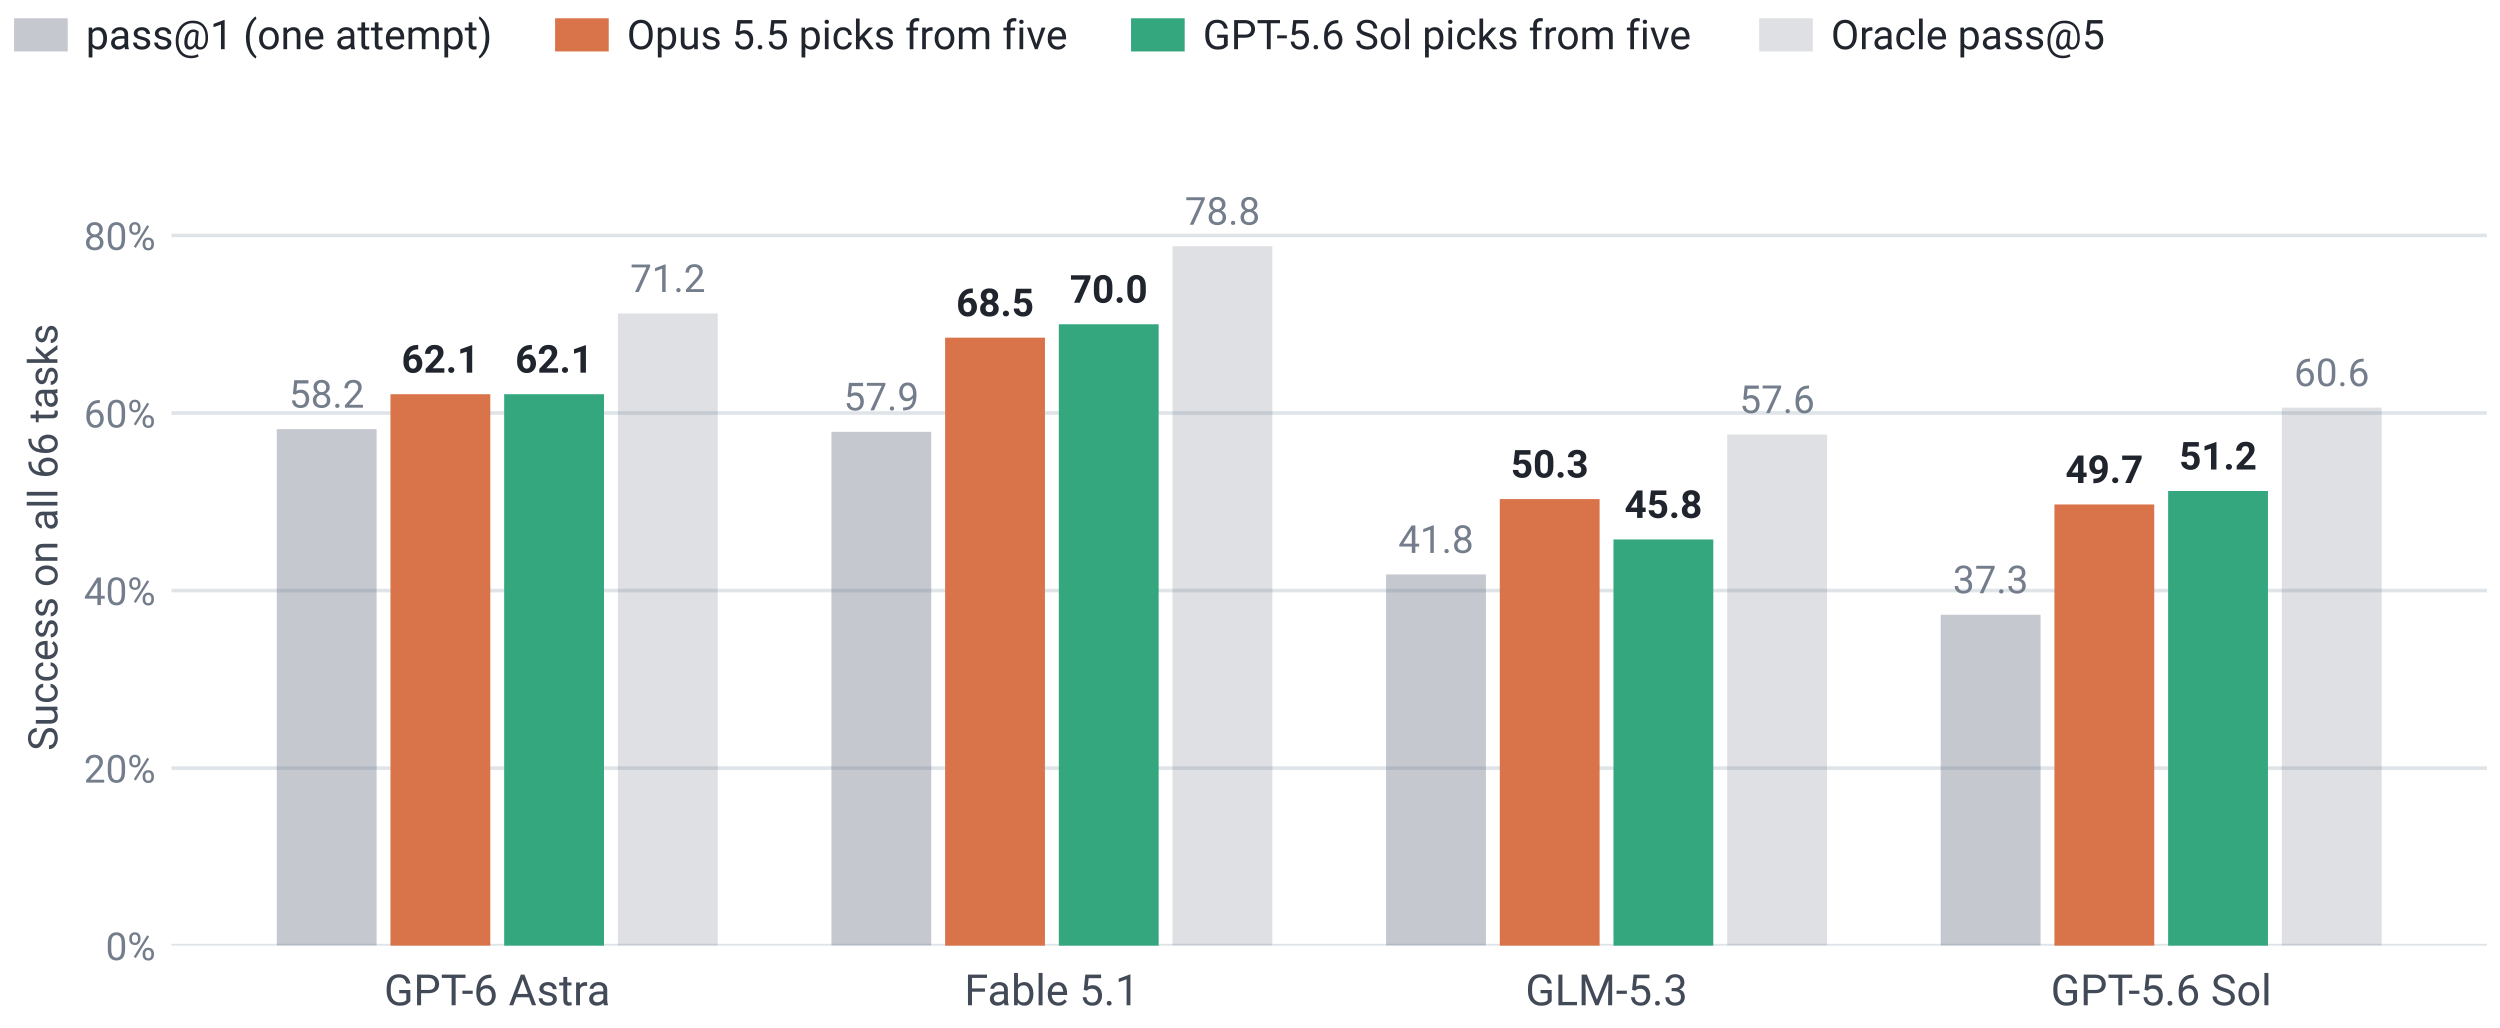
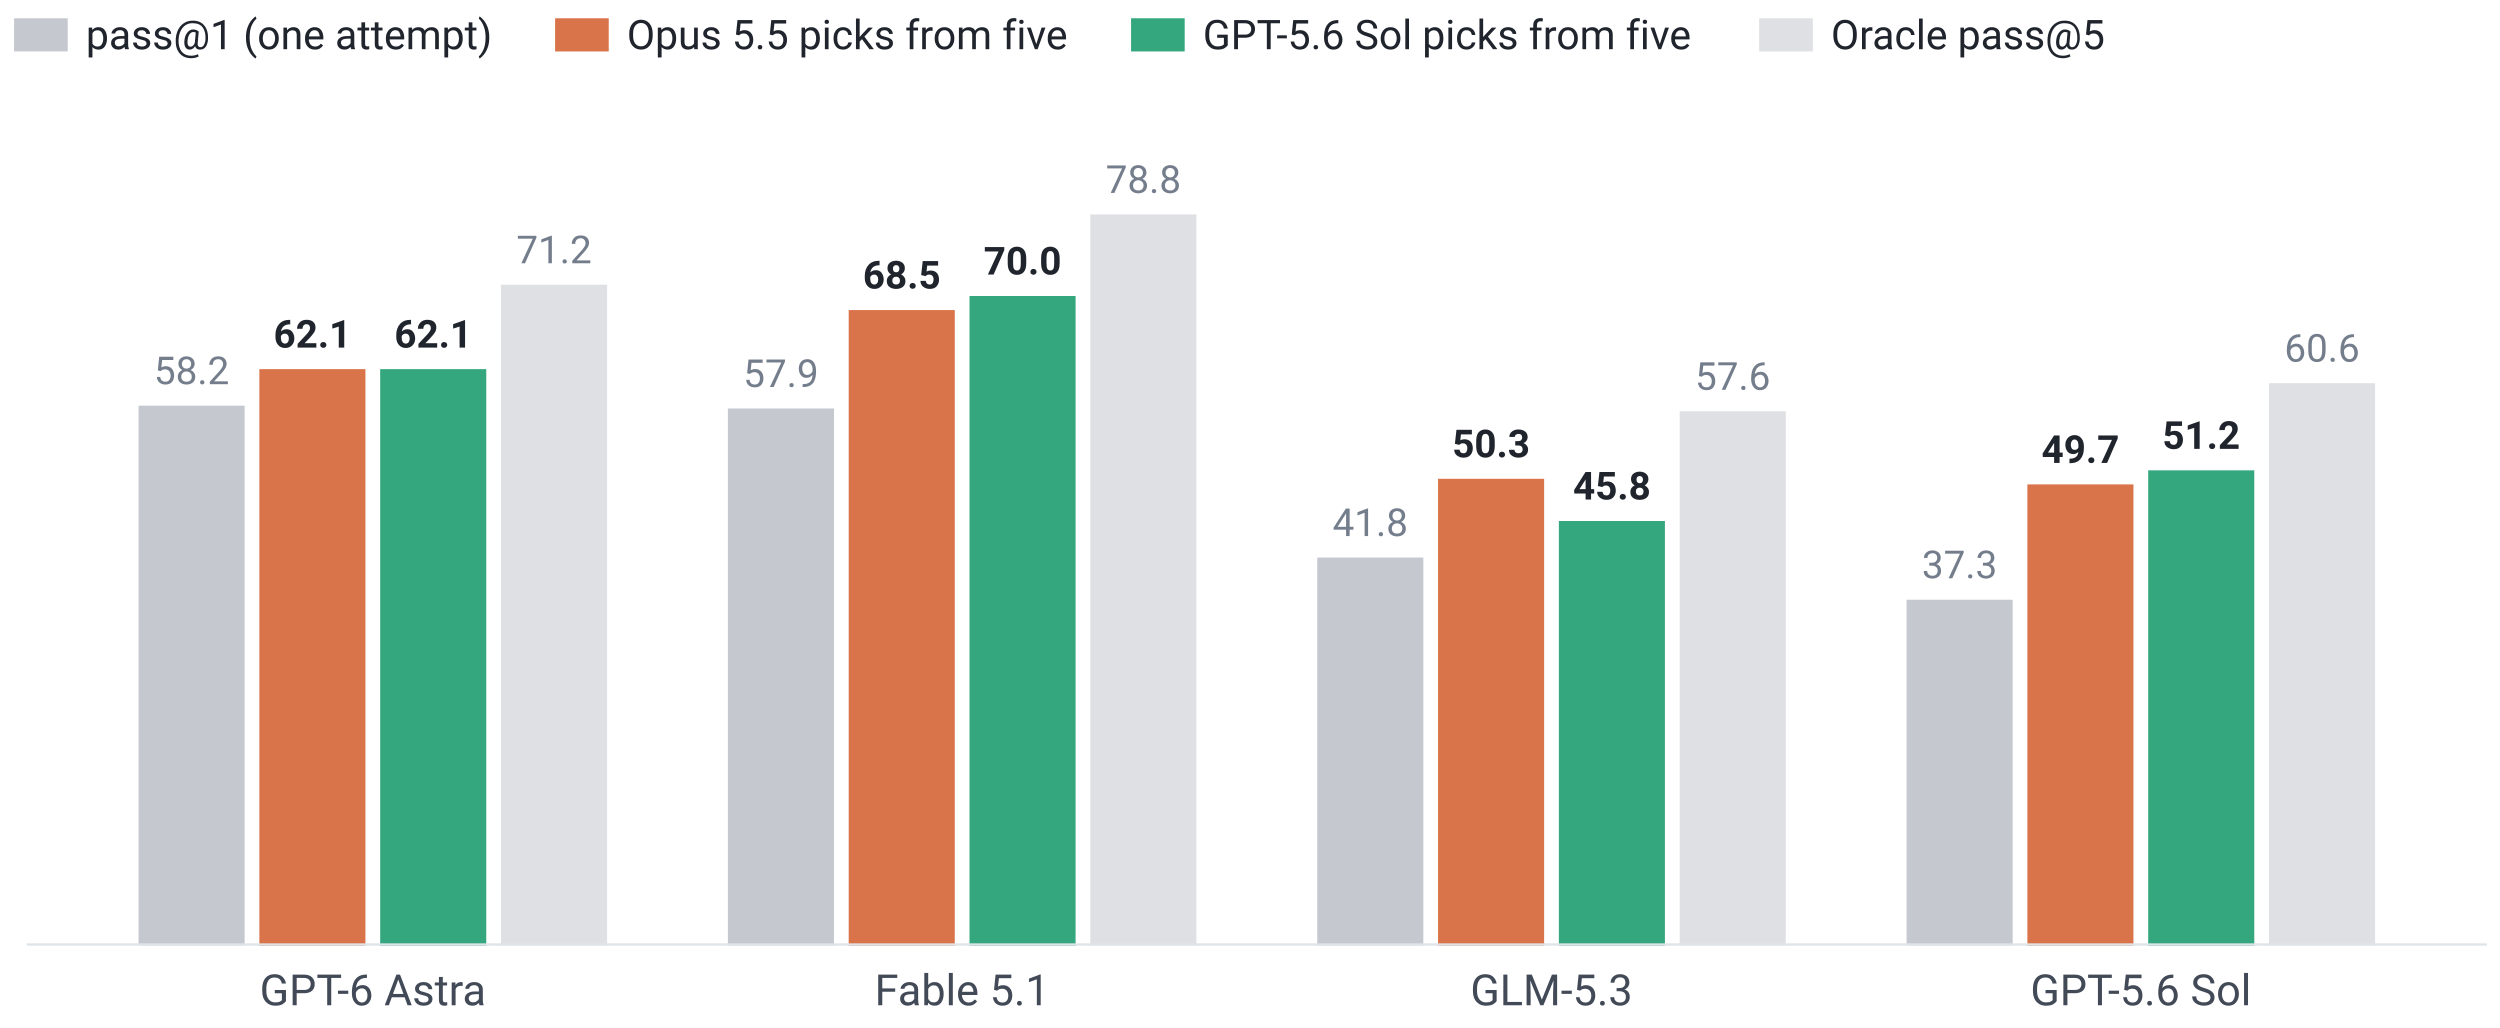
<svg xmlns="http://www.w3.org/2000/svg" width="549.96pt" height="225.96pt" viewBox="0 0 549.96 225.96" version="1.1">
  <defs>
    <style type="text/css">*{stroke-linejoin: round; stroke-linecap: butt}</style>
  </defs>
  <g id="figure_1">
    <g id="patch_1">
      <path d="M 0 225.96  L 549.96 225.96  L 549.96 0  L 0 0  L 0 225.96  z " style="fill: none" />
    </g>
    <g id="axes_1">
      <g id="patch_2">
-         <path d="M 37.731 208.025  L 547.08 208.025  L 547.08 28.366  L 37.731 28.366  L 37.731 208.025  z " style="fill: none" />
+         <path d="M 5.88 208.025  L 547.08 208.025  L 547.08 28.366  L 5.88 28.366  L 5.88 208.025  z " style="fill: none" />
      </g>
      <g id="matplotlib.axis_1">
        <g id="xtick_1">
          <g id="line2d_1" />
          <g id="text_1">
-             <text style="font-size: 9.5px; font-family: 'Roboto'; text-anchor: middle; fill: #434a57" x="109.384" y="221.15" transform="rotate(-0 109.3841 221.1501)">GPT-6 Astra</text>
+             <text style="font-size: 9.5px; font-family: 'Roboto'; text-anchor: middle; fill: #434a57" x="82.014" y="221.15" transform="rotate(-0 82.01377 221.1501)">GPT-6 Astra</text>
          </g>
        </g>
        <g id="xtick_2">
          <g id="line2d_2" />
          <g id="text_2">
-             <text style="font-size: 9.5px; font-family: 'Roboto'; text-anchor: middle; fill: #434a57" x="231.398" y="221.15" transform="rotate(-0 231.3983 221.1501)">Fable 5.1</text>
+             <text style="font-size: 9.5px; font-family: 'Roboto'; text-anchor: middle; fill: #434a57" x="211.658" y="221.15" transform="rotate(-0 211.6579 221.1501)">Fable 5.1</text>
          </g>
        </g>
        <g id="xtick_3">
          <g id="line2d_3" />
          <g id="text_3">
-             <text style="font-size: 9.5px; font-family: 'Roboto'; text-anchor: middle; fill: #434a57" x="353.413" y="221.15" transform="rotate(-0 353.4126 221.1501)">GLM-5.3</text>
+             <text style="font-size: 9.5px; font-family: 'Roboto'; text-anchor: middle; fill: #434a57" x="341.302" y="221.15" transform="rotate(-0 341.3021 221.1501)">GLM-5.3</text>
          </g>
        </g>
        <g id="xtick_4">
          <g id="line2d_4" />
          <g id="text_4">
-             <text style="font-size: 9.5px; font-family: 'Roboto'; text-anchor: middle; fill: #434a57" x="475.427" y="221.15" transform="rotate(-0 475.4269 221.1501)">GPT-5.6 Sol</text>
+             <text style="font-size: 9.5px; font-family: 'Roboto'; text-anchor: middle; fill: #434a57" x="470.946" y="221.15" transform="rotate(-0 470.9462 221.1501)">GPT-5.6 Sol</text>
          </g>
        </g>
      </g>
-       <g id="matplotlib.axis_2">
-         <g id="ytick_1">
-           <g id="line2d_5">
-             <path d="M 37.731 208.025  L 547.08 208.025  " clip-path="url(#p287e3539fa)" style="fill: none; stroke: #dfe4e9; stroke-width: 0.8; stroke-linecap: square" />
-           </g>
-           <g id="line2d_6" />
-           <g id="text_5">
-             <text style="font-size: 8.5px; font-family: 'Roboto'; text-anchor: end; fill: #747d8b" x="34.231" y="211.213" transform="rotate(-0 34.23118 211.2126)">0%</text>
-           </g>
-         </g>
-         <g id="ytick_2">
-           <g id="line2d_7">
-             <path d="M 37.731 168.969  L 547.08 168.969  " clip-path="url(#p287e3539fa)" style="fill: none; stroke: #dfe4e9; stroke-width: 0.8; stroke-linecap: square" />
-           </g>
-           <g id="line2d_8" />
-           <g id="text_6">
-             <text style="font-size: 8.5px; font-family: 'Roboto'; text-anchor: end; fill: #747d8b" x="34.231" y="172.156" transform="rotate(-0 34.23118 172.1563)">20%</text>
-           </g>
-         </g>
-         <g id="ytick_3">
-           <g id="line2d_9">
-             <path d="M 37.731 129.913  L 547.08 129.913  " clip-path="url(#p287e3539fa)" style="fill: none; stroke: #dfe4e9; stroke-width: 0.8; stroke-linecap: square" />
-           </g>
-           <g id="line2d_10" />
-           <g id="text_7">
-             <text style="font-size: 8.5px; font-family: 'Roboto'; text-anchor: end; fill: #747d8b" x="34.231" y="133.1" transform="rotate(-0 34.23118 133.1)">40%</text>
-           </g>
-         </g>
-         <g id="ytick_4">
-           <g id="line2d_11">
-             <path d="M 37.731 90.856  L 547.08 90.856  " clip-path="url(#p287e3539fa)" style="fill: none; stroke: #dfe4e9; stroke-width: 0.8; stroke-linecap: square" />
-           </g>
-           <g id="line2d_12" />
-           <g id="text_8">
-             <text style="font-size: 8.5px; font-family: 'Roboto'; text-anchor: end; fill: #747d8b" x="34.231" y="94.044" transform="rotate(-0 34.23118 94.04373)">60%</text>
-           </g>
-         </g>
-         <g id="ytick_5">
-           <g id="line2d_13">
-             <path d="M 37.731 51.8  L 547.08 51.8  " clip-path="url(#p287e3539fa)" style="fill: none; stroke: #dfe4e9; stroke-width: 0.8; stroke-linecap: square" />
-           </g>
-           <g id="line2d_14" />
-           <g id="text_9">
-             <text style="font-size: 8.5px; font-family: 'Roboto'; text-anchor: end; fill: #747d8b" x="34.231" y="54.987" transform="rotate(-0 34.23118 54.98746)">80%</text>
-           </g>
-         </g>
-         <g id="text_10">
-           <text style="font-size: 9px; font-family: 'Roboto'; text-anchor: middle; fill: #434a57" x="12.63" y="118.196" transform="rotate(-90 12.63024 118.1956)">Success on all 66 tasks</text>
-         </g>
-       </g>
+       <g id="matplotlib.axis_2" />
      <g id="patch_3">
-         <path d="M 60.883 208.025  L 82.846 208.025  L 82.846 94.407  L 60.883 94.407  z " clip-path="url(#p287e3539fa)" style="fill: #747d8b; opacity: 0.42" />
+         <path d="M 30.48 208.025  L 53.816 208.025  L 53.816 89.242  L 30.48 89.242  z " clip-path="url(#p37c7d1a783)" style="fill: #747d8b; opacity: 0.42" />
      </g>
      <g id="patch_4">
-         <path d="M 85.896 208.025  L 107.859 208.025  L 107.859 86.714  L 85.896 86.714  z " clip-path="url(#p287e3539fa)" style="fill: #d97349" />
+         <path d="M 57.057 208.025  L 80.393 208.025  L 80.393 81.2  L 57.057 81.2  z " clip-path="url(#p37c7d1a783)" style="fill: #d97349" />
      </g>
      <g id="patch_5">
-         <path d="M 110.909 208.025  L 132.872 208.025  L 132.872 86.714  L 110.909 86.714  z " clip-path="url(#p287e3539fa)" style="fill: #34a77e" />
+         <path d="M 83.634 208.025  L 106.97 208.025  L 106.97 81.2  L 83.634 81.2  z " clip-path="url(#p37c7d1a783)" style="fill: #34a77e" />
      </g>
      <g id="patch_6">
-         <path d="M 135.922 208.025  L 157.885 208.025  L 157.885 68.961  L 135.922 68.961  z " clip-path="url(#p287e3539fa)" style="fill: #747d8b; opacity: 0.24" />
+         <path d="M 110.211 208.025  L 133.547 208.025  L 133.547 62.64  L 110.211 62.64  z " clip-path="url(#p37c7d1a783)" style="fill: #747d8b; opacity: 0.24" />
      </g>
      <g id="patch_7">
-         <path d="M 182.898 208.025  L 204.86 208.025  L 204.86 94.999  L 182.898 94.999  z " clip-path="url(#p287e3539fa)" style="fill: #747d8b; opacity: 0.42" />
+         <path d="M 160.124 208.025  L 183.46 208.025  L 183.46 89.861  L 160.124 89.861  z " clip-path="url(#p37c7d1a783)" style="fill: #747d8b; opacity: 0.42" />
      </g>
      <g id="patch_8">
-         <path d="M 207.911 208.025  L 229.873 208.025  L 229.873 74.287  L 207.911 74.287  z " clip-path="url(#p287e3539fa)" style="fill: #d97349" />
+         <path d="M 186.701 208.025  L 210.037 208.025  L 210.037 68.208  L 186.701 68.208  z " clip-path="url(#p37c7d1a783)" style="fill: #d97349" />
      </g>
      <g id="patch_9">
-         <path d="M 232.924 208.025  L 254.886 208.025  L 254.886 71.328  L 232.924 71.328  z " clip-path="url(#p287e3539fa)" style="fill: #34a77e" />
+         <path d="M 213.278 208.025  L 236.614 208.025  L 236.614 65.115  L 213.278 65.115  z " clip-path="url(#p37c7d1a783)" style="fill: #34a77e" />
      </g>
      <g id="patch_10">
-         <path d="M 257.936 208.025  L 279.899 208.025  L 279.899 54.167  L 257.936 54.167  z " clip-path="url(#p287e3539fa)" style="fill: #747d8b; opacity: 0.24" />
+         <path d="M 239.856 208.025  L 263.191 208.025  L 263.191 47.173  L 239.856 47.173  z " clip-path="url(#p37c7d1a783)" style="fill: #747d8b; opacity: 0.24" />
      </g>
      <g id="patch_11">
-         <path d="M 304.912 208.025  L 326.875 208.025  L 326.875 126.362  L 304.912 126.362  z " clip-path="url(#p287e3539fa)" style="fill: #747d8b; opacity: 0.42" />
+         <path d="M 289.769 208.025  L 313.104 208.025  L 313.104 122.65  L 289.769 122.65  z " clip-path="url(#p37c7d1a783)" style="fill: #747d8b; opacity: 0.42" />
      </g>
      <g id="patch_12">
-         <path d="M 329.925 208.025  L 351.887 208.025  L 351.887 109.793  L 329.925 109.793  z " clip-path="url(#p287e3539fa)" style="fill: #d97349" />
+         <path d="M 316.346 208.025  L 339.682 208.025  L 339.682 105.328  L 316.346 105.328  z " clip-path="url(#p37c7d1a783)" style="fill: #d97349" />
      </g>
      <g id="patch_13">
-         <path d="M 354.938 208.025  L 376.9 208.025  L 376.9 118.669  L 354.938 118.669  z " clip-path="url(#p287e3539fa)" style="fill: #34a77e" />
+         <path d="M 342.923 208.025  L 366.259 208.025  L 366.259 114.607  L 342.923 114.607  z " clip-path="url(#p37c7d1a783)" style="fill: #34a77e" />
      </g>
      <g id="patch_14">
-         <path d="M 379.951 208.025  L 401.913 208.025  L 401.913 95.59  L 379.951 95.59  z " clip-path="url(#p287e3539fa)" style="fill: #747d8b; opacity: 0.24" />
+         <path d="M 369.5 208.025  L 392.836 208.025  L 392.836 90.48  L 369.5 90.48  z " clip-path="url(#p37c7d1a783)" style="fill: #747d8b; opacity: 0.24" />
      </g>
      <g id="patch_15">
-         <path d="M 426.926 208.025  L 448.889 208.025  L 448.889 135.238  L 426.926 135.238  z " clip-path="url(#p287e3539fa)" style="fill: #747d8b; opacity: 0.42" />
+         <path d="M 419.413 208.025  L 442.749 208.025  L 442.749 131.93  L 419.413 131.93  z " clip-path="url(#p37c7d1a783)" style="fill: #747d8b; opacity: 0.42" />
      </g>
      <g id="patch_16">
-         <path d="M 451.939 208.025  L 473.902 208.025  L 473.902 110.976  L 451.939 110.976  z " clip-path="url(#p287e3539fa)" style="fill: #d97349" />
+         <path d="M 445.99 208.025  L 469.326 208.025  L 469.326 106.565  L 445.99 106.565  z " clip-path="url(#p37c7d1a783)" style="fill: #d97349" />
      </g>
      <g id="patch_17">
-         <path d="M 476.952 208.025  L 498.915 208.025  L 498.915 108.017  L 476.952 108.017  z " clip-path="url(#p287e3539fa)" style="fill: #34a77e" />
+         <path d="M 472.567 208.025  L 495.903 208.025  L 495.903 103.472  L 472.567 103.472  z " clip-path="url(#p37c7d1a783)" style="fill: #34a77e" />
      </g>
      <g id="patch_18">
-         <path d="M 501.965 208.025  L 523.928 208.025  L 523.928 89.673  L 501.965 89.673  z " clip-path="url(#p287e3539fa)" style="fill: #747d8b; opacity: 0.24" />
+         <path d="M 499.144 208.025  L 522.48 208.025  L 522.48 84.293  L 499.144 84.293  z " clip-path="url(#p37c7d1a783)" style="fill: #747d8b; opacity: 0.24" />
+       </g>
+       <g id="text_5">
+         <text style="font-size: 8.5px; font-family: 'Roboto'; text-anchor: middle; fill: #747d8b" x="42.148" y="84.516" transform="rotate(-0 42.14819 84.51578)">58.2</text>
+       </g>
+       <g id="text_6">
+         <text style="font-weight: 700; font-size: 8.5px; font-family: 'Roboto'; text-anchor: middle; fill: #20242d" x="68.725" y="76.473" transform="rotate(-0 68.72524 76.4732)">62.1</text>
+       </g>
+       <g id="text_7">
+         <text style="font-weight: 700; font-size: 8.5px; font-family: 'Roboto'; text-anchor: middle; fill: #20242d" x="95.302" y="76.473" transform="rotate(-0 95.3023 76.4732)">62.1</text>
+       </g>
+       <g id="text_8">
+         <text style="font-size: 8.5px; font-family: 'Roboto'; text-anchor: middle; fill: #747d8b" x="121.879" y="57.913" transform="rotate(-0 121.8793 57.91339)">71.2</text>
+       </g>
+       <g id="text_9">
+         <text style="font-size: 8.5px; font-family: 'Roboto'; text-anchor: middle; fill: #747d8b" x="171.792" y="85.134" transform="rotate(-0 171.7923 85.13444)">57.9</text>
+       </g>
+       <g id="text_10">
+         <text style="font-weight: 700; font-size: 8.5px; font-family: 'Roboto'; text-anchor: middle; fill: #20242d" x="198.369" y="63.481" transform="rotate(-0 198.3694 63.48134)">68.5</text>
      </g>
      <g id="text_11">
-         <text style="font-size: 8.5px; font-family: 'Roboto'; text-anchor: middle; fill: #747d8b" x="71.865" y="89.68" transform="rotate(-0 71.86467 89.68024)">58.2</text>
+         <text style="font-weight: 700; font-size: 8.5px; font-family: 'Roboto'; text-anchor: middle; fill: #20242d" x="224.946" y="60.388" transform="rotate(-0 224.9464 60.38803)">70.0</text>
      </g>
      <g id="text_12">
-         <text style="font-weight: 700; font-size: 8.5px; font-family: 'Roboto'; text-anchor: middle; fill: #20242d" x="96.878" y="81.987" transform="rotate(-0 96.8776 81.98734)">62.1</text>
+         <text style="font-size: 8.5px; font-family: 'Roboto'; text-anchor: middle; fill: #747d8b" x="251.524" y="42.447" transform="rotate(-0 251.5235 42.44689)">78.8</text>
      </g>
      <g id="text_13">
-         <text style="font-weight: 700; font-size: 8.5px; font-family: 'Roboto'; text-anchor: middle; fill: #20242d" x="121.891" y="81.987" transform="rotate(-0 121.8905 81.98734)">62.1</text>
+         <text style="font-size: 8.5px; font-family: 'Roboto'; text-anchor: middle; fill: #747d8b" x="301.437" y="117.923" transform="rotate(-0 301.4365 117.9234)">41.8</text>
      </g>
      <g id="text_14">
-         <text style="font-size: 8.5px; font-family: 'Roboto'; text-anchor: middle; fill: #747d8b" x="146.903" y="64.234" transform="rotate(-0 146.9034 64.23449)">71.2</text>
+         <text style="font-weight: 700; font-size: 8.5px; font-family: 'Roboto'; text-anchor: middle; fill: #20242d" x="328.014" y="100.601" transform="rotate(-0 328.0136 100.6009)">50.3</text>
      </g>
      <g id="text_15">
-         <text style="font-size: 8.5px; font-family: 'Roboto'; text-anchor: middle; fill: #747d8b" x="193.879" y="90.272" transform="rotate(-0 193.8789 90.272)">57.9</text>
+         <text style="font-weight: 700; font-size: 8.5px; font-family: 'Roboto'; text-anchor: middle; fill: #20242d" x="354.591" y="109.881" transform="rotate(-0 354.5906 109.8808)">45.8</text>
      </g>
      <g id="text_16">
-         <text style="font-weight: 700; font-size: 8.5px; font-family: 'Roboto'; text-anchor: middle; fill: #20242d" x="218.892" y="69.56" transform="rotate(-0 218.8919 69.56034)">68.5</text>
+         <text style="font-size: 8.5px; font-family: 'Roboto'; text-anchor: middle; fill: #747d8b" x="381.168" y="85.753" transform="rotate(-0 381.1677 85.7531)">57.6</text>
      </g>
      <g id="text_17">
-         <text style="font-weight: 700; font-size: 8.5px; font-family: 'Roboto'; text-anchor: middle; fill: #20242d" x="243.905" y="66.602" transform="rotate(-0 243.9048 66.60153)">70.0</text>
+         <text style="font-size: 8.5px; font-family: 'Roboto'; text-anchor: middle; fill: #747d8b" x="431.081" y="127.203" transform="rotate(-0 431.0807 127.2033)">37.3</text>
      </g>
      <g id="text_18">
-         <text style="font-size: 8.5px; font-family: 'Roboto'; text-anchor: middle; fill: #747d8b" x="268.918" y="49.44" transform="rotate(-0 268.9177 49.44044)">78.8</text>
+         <text style="font-weight: 700; font-size: 8.5px; font-family: 'Roboto'; text-anchor: middle; fill: #20242d" x="457.658" y="101.838" transform="rotate(-0 457.6577 101.8383)">49.7</text>
      </g>
      <g id="text_19">
-         <text style="font-size: 8.5px; font-family: 'Roboto'; text-anchor: middle; fill: #747d8b" x="315.893" y="121.635" transform="rotate(-0 315.8932 121.6354)">41.8</text>
+         <text style="font-weight: 700; font-size: 8.5px; font-family: 'Roboto'; text-anchor: middle; fill: #20242d" x="484.235" y="98.745" transform="rotate(-0 484.2348 98.74496)">51.2</text>
      </g>
      <g id="text_20">
-         <text style="font-weight: 700; font-size: 8.5px; font-family: 'Roboto'; text-anchor: middle; fill: #20242d" x="340.906" y="105.066" transform="rotate(-0 340.9061 105.0661)">50.3</text>
+         <text style="font-size: 8.5px; font-family: 'Roboto'; text-anchor: middle; fill: #747d8b" x="510.812" y="79.566" transform="rotate(-0 510.8118 79.5665)">60.6</text>
      </g>
-       <g id="text_21">
-         <text style="font-weight: 700; font-size: 8.5px; font-family: 'Roboto'; text-anchor: middle; fill: #20242d" x="365.919" y="113.942" transform="rotate(-0 365.9191 113.9425)">45.8</text>
-       </g>
-       <g id="text_22">
-         <text style="font-size: 8.5px; font-family: 'Roboto'; text-anchor: middle; fill: #747d8b" x="390.932" y="90.864" transform="rotate(-0 390.932 90.86377)">57.6</text>
-       </g>
-       <g id="text_23">
-         <text style="font-size: 8.5px; font-family: 'Roboto'; text-anchor: middle; fill: #747d8b" x="437.907" y="130.512" transform="rotate(-0 437.9075 130.5118)">37.3</text>
-       </g>
-       <g id="text_24">
-         <text style="font-weight: 700; font-size: 8.5px; font-family: 'Roboto'; text-anchor: middle; fill: #20242d" x="462.92" y="106.25" transform="rotate(-0 462.9204 106.2496)">49.7</text>
-       </g>
-       <g id="text_25">
-         <text style="font-weight: 700; font-size: 8.5px; font-family: 'Roboto'; text-anchor: middle; fill: #20242d" x="487.933" y="103.291" transform="rotate(-0 487.9333 103.2908)">51.2</text>
-       </g>
-       <g id="text_26">
-         <text style="font-size: 8.5px; font-family: 'Roboto'; text-anchor: middle; fill: #747d8b" x="512.946" y="84.946" transform="rotate(-0 512.9463 84.94615)">60.6</text>
+       <g id="line2d_5">
+         <path d="M 5.88 208.025  L 547.08 208.025  " clip-path="url(#p37c7d1a783)" style="fill: none; stroke: #dfe4e9; stroke-linecap: square" />
      </g>
    </g>
    <g id="legend_1">
      <g id="patch_19">
        <path d="M 3.6 10.82  L 14.4 10.82  L 14.4 4.52  L 3.6 4.52  z " style="fill: #747d8b; opacity: 0.42; stroke: #747d8b; stroke-linejoin: miter" />
      </g>
-       <g id="text_27">
+       <g id="text_21">
        <text style="font-size: 9px; font-family: 'Roboto'; text-anchor: start; fill: #20242d" x="18.9" y="10.82" transform="rotate(-0 18.9 10.81969)">pass@1 (one attempt)</text>
      </g>
      <g id="patch_20">
        <path d="M 122.612 10.82  L 133.412 10.82  L 133.412 4.52  L 122.612 4.52  z " style="fill: #d97349; stroke: #d97349; stroke-linejoin: miter" />
      </g>
-       <g id="text_28">
+       <g id="text_22">
        <text style="font-size: 9px; font-family: 'Roboto'; text-anchor: start; fill: #20242d" x="137.912" y="10.82" transform="rotate(-0 137.9123 10.81969)">Opus 5.5 picks from five</text>
      </g>
      <g id="patch_21">
        <path d="M 249.313 10.82  L 260.113 10.82  L 260.113 4.52  L 249.313 4.52  z " style="fill: #34a77e; stroke: #34a77e; stroke-linejoin: miter" />
      </g>
-       <g id="text_29">
+       <g id="text_23">
        <text style="font-size: 9px; font-family: 'Roboto'; text-anchor: start; fill: #20242d" x="264.613" y="10.82" transform="rotate(-0 264.6127 10.81969)">GPT-5.6 Sol picks from five</text>
      </g>
      <g id="patch_22">
        <path d="M 387.492 10.82  L 398.292 10.82  L 398.292 4.52  L 387.492 4.52  z " style="fill: #747d8b; opacity: 0.24; stroke: #747d8b; stroke-linejoin: miter" />
      </g>
-       <g id="text_30">
+       <g id="text_24">
        <text style="font-size: 9px; font-family: 'Roboto'; text-anchor: start; fill: #20242d" x="402.792" y="10.82" transform="rotate(-0 402.7922 10.81969)">Oracle pass@5</text>
      </g>
    </g>
  </g>
  <defs>
-     <clipPath id="p287e3539fa">
-       <rect x="37.731" y="28.366" width="509.349" height="179.659" />
+     <clipPath id="p37c7d1a783">
+       <rect x="5.88" y="28.366" width="541.2" height="179.659" />
    </clipPath>
  </defs>
</svg>
